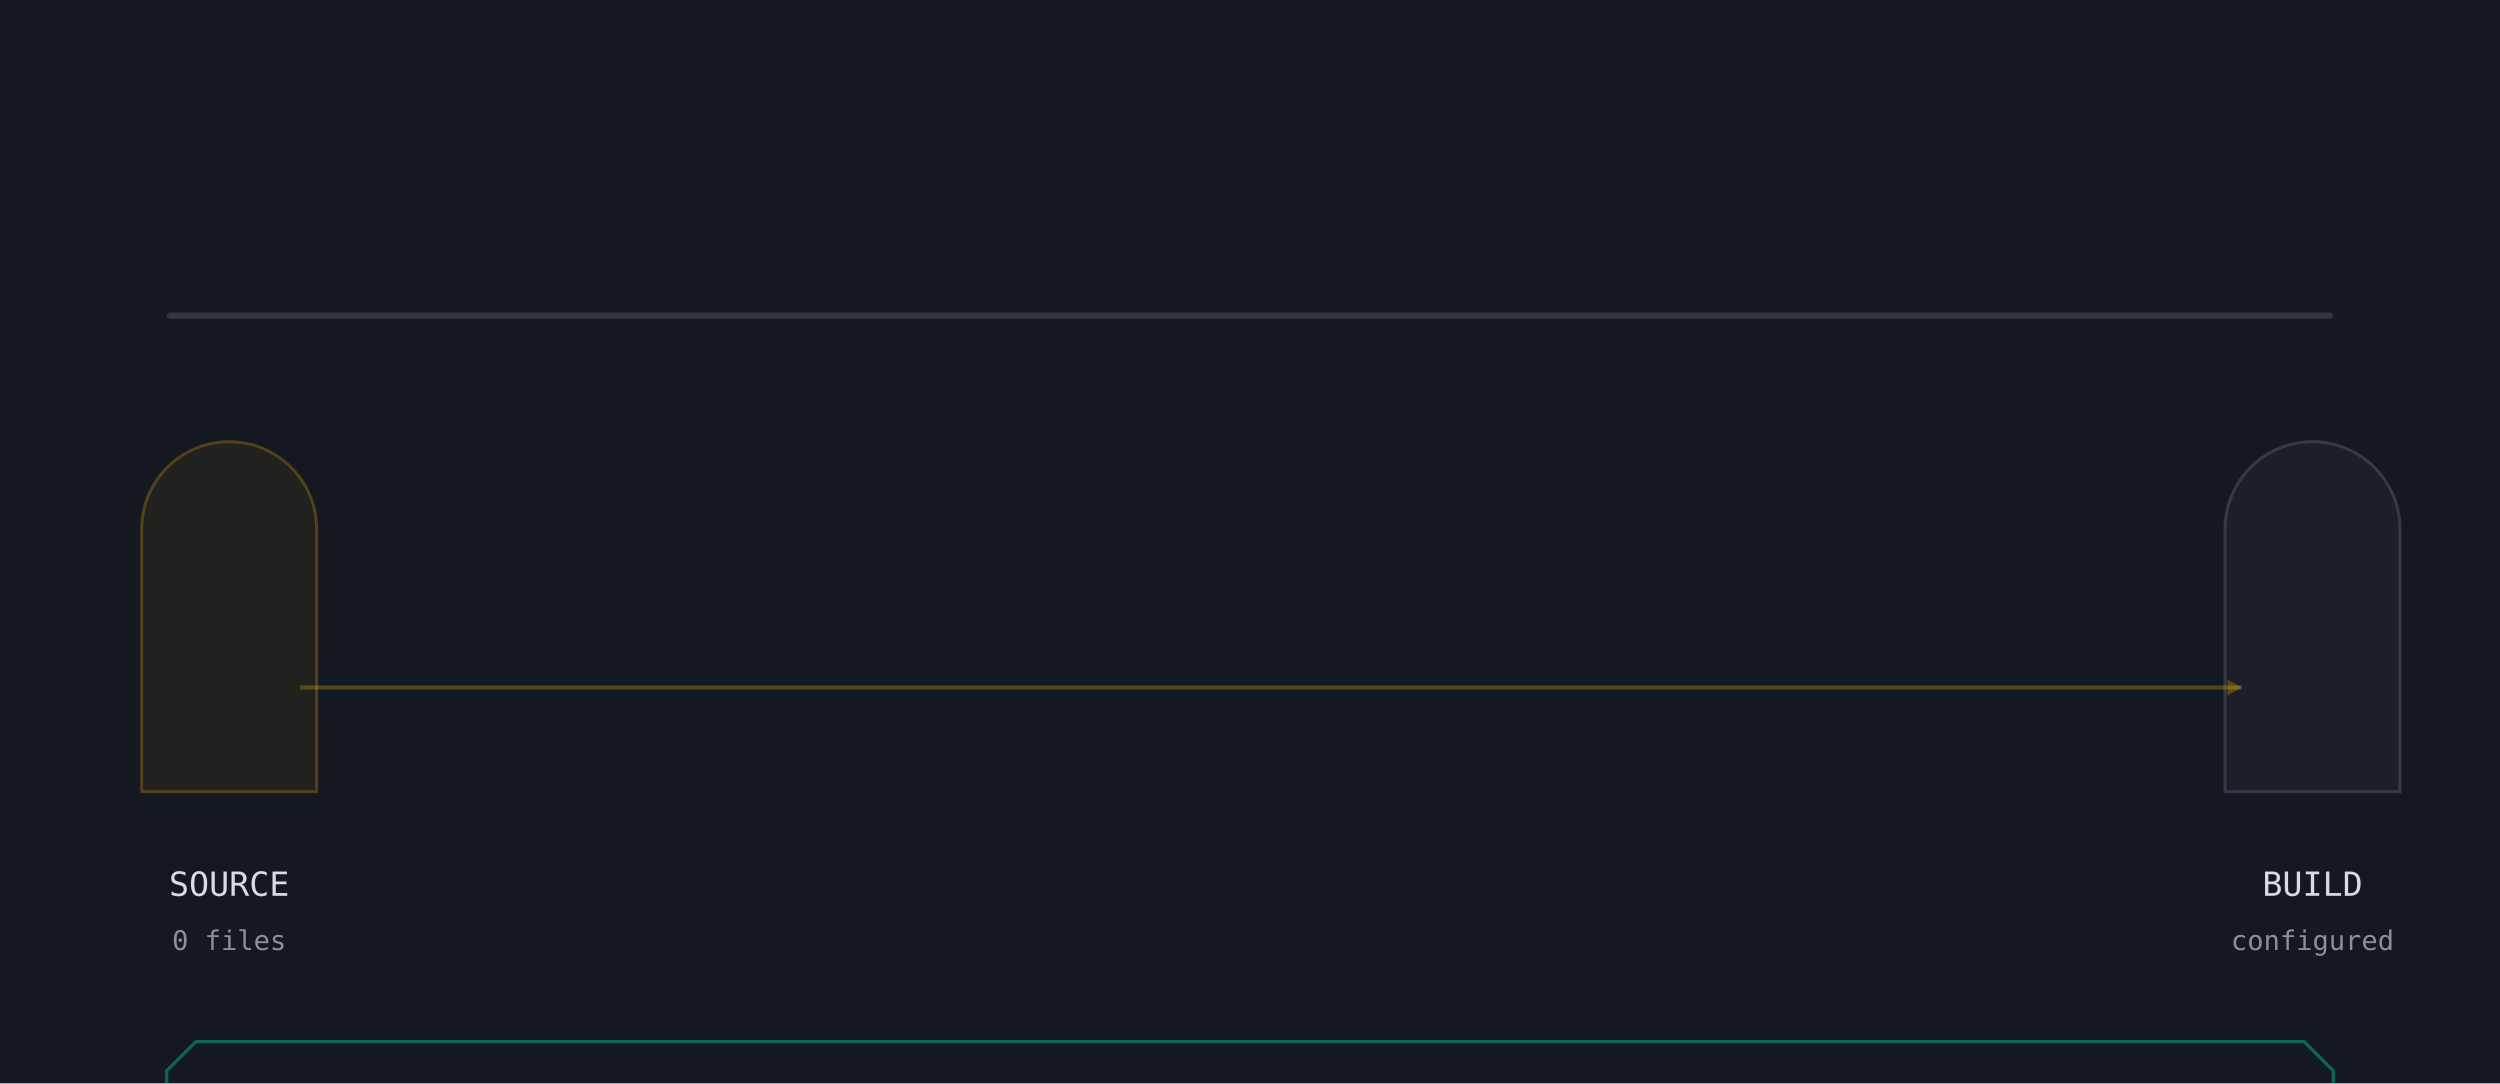
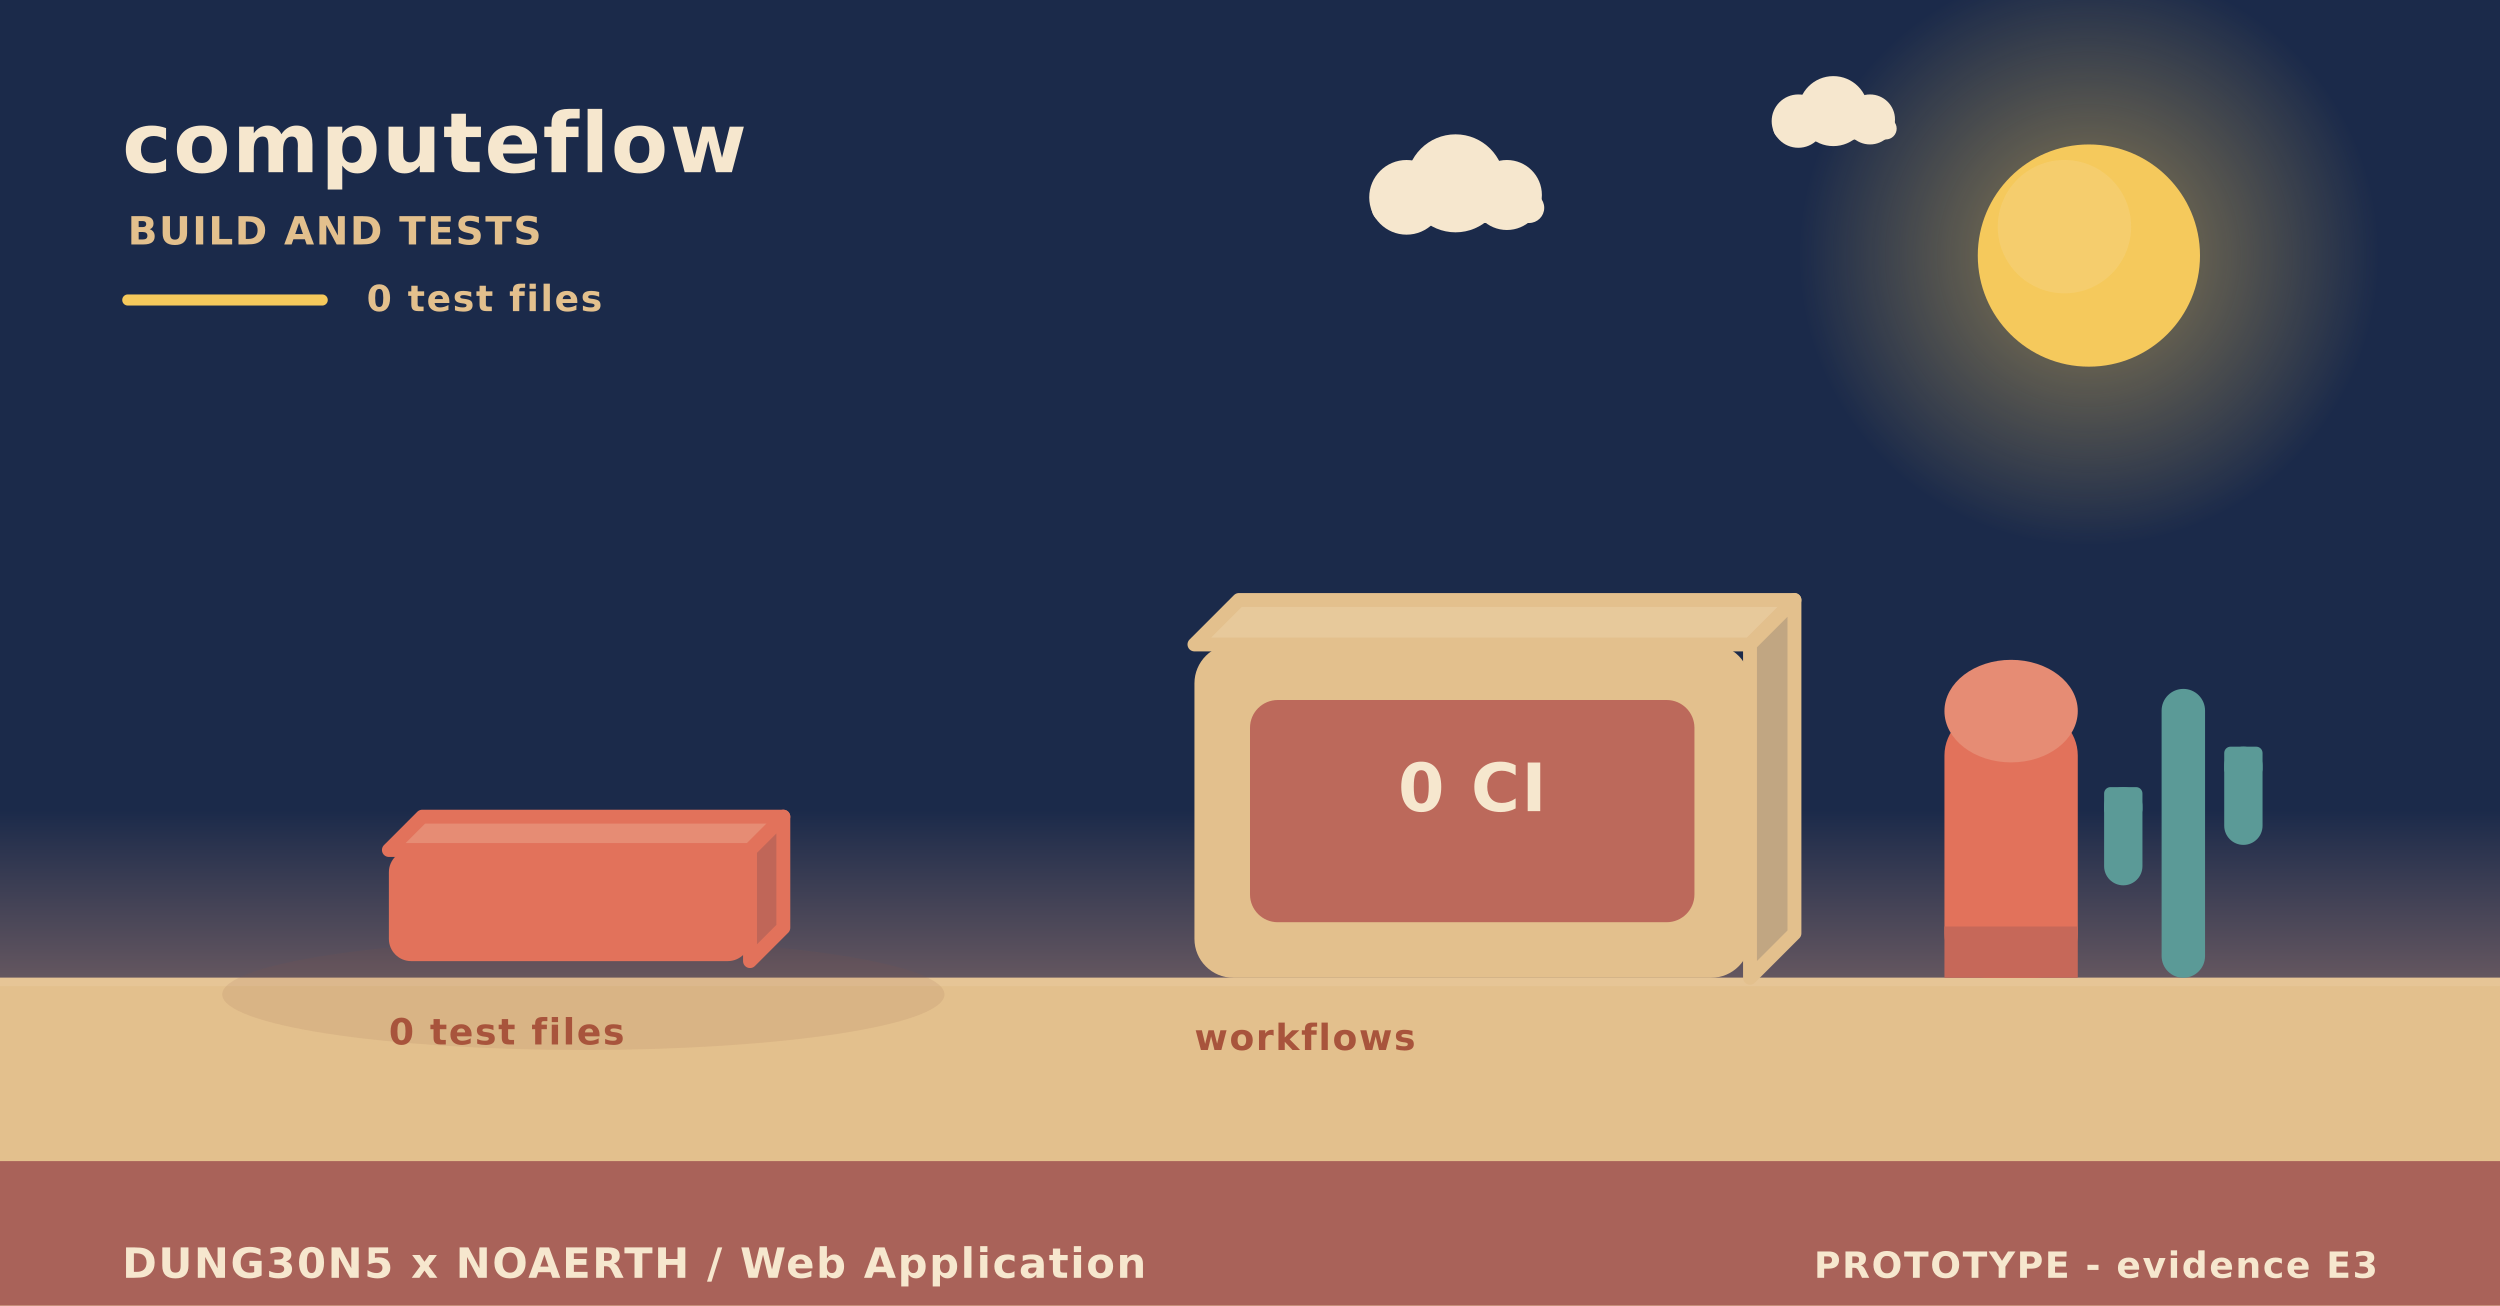
- <svg xmlns="http://www.w3.org/2000/svg" viewBox="0 0 1200 520" width="1200" height="520" role="img" aria-label="computeflow build evidence">
-   <rect width="1200" height="520" fill="#141821" />
-   <defs>
-     <linearGradient id="gb" x1="0" y1="0" x2="1" y2="1">
-       <stop offset="0%" stop-color="#ffb703" />
-       <stop offset="100%" stop-color="#8d99ae" />
-     </linearGradient>
-   </defs>
-   <rect x="80.00" y="150.00" width="1040.00" height="3.00" rx="2.00" fill="rgba(238,241,246,0.140)" opacity="1.00" />
-   <path d="M68.00,380.00 L68.00,254.00 A42.00,42.00 0 0 1 152.00,254.00 L152.00,380.00 Z" fill="rgba(255,183,3,0.100)" opacity="0.55" stroke="rgba(255,183,3,0.450)" stroke-width="1.4" />
-   <polygon points="-192.26,189.00 -136.83,221.00 -136.83,157.00 -192.26,125.00" fill="#037c5d" opacity="0.95" />
-   <polygon points="-247.68,221.00 -192.26,253.00 -192.26,189.00 -247.68,157.00" fill="#6e7788" opacity="0.95" />
-   <polygon points="-192.26,125.00 -136.83,157.00 -192.26,189.00 -247.68,157.00" fill="#ffb703" opacity="0.95" />
-   <text x="110" y="430" font-family="ui-monospace,Menlo,monospace" font-size="16" fill="rgba(238,241,246,0.900)" text-anchor="middle">SOURCE</text>
-   <text x="110" y="456" font-family="ui-monospace,Menlo,monospace" font-size="13" fill="rgba(238,241,246,0.550)" text-anchor="middle">0 files</text>
-   <path d="M1068.00,380.00 L1068.00,254.00 A42.00,42.00 0 0 1 1152.00,254.00 L1152.00,380.00 Z" fill="rgba(141,153,174,0.100)" opacity="0.55" stroke="rgba(141,153,174,0.450)" stroke-width="1.4" />
-   <polygon points="673.77,689.00 729.19,721.00 729.19,657.00 673.77,625.00" fill="#037c5d" opacity="0.95" />
-   <polygon points="618.34,721.00 673.77,753.00 673.77,689.00 618.34,657.00" fill="#6e7788" opacity="0.95" />
-   <polygon points="673.77,625.00 729.19,657.00 673.77,689.00 618.34,657.00" fill="#8d99ae" opacity="0.95" />
-   <text x="1110" y="430" font-family="ui-monospace,Menlo,monospace" font-size="16" fill="rgba(238,241,246,0.900)" text-anchor="middle">BUILD</text>
-   <text x="1110" y="456" font-family="ui-monospace,Menlo,monospace" font-size="13" fill="rgba(238,241,246,0.550)" text-anchor="middle">configured</text>
-   <line x1="144.00" y1="330.00" x2="1076.00" y2="330.00" stroke="rgba(255,183,3,0.500)" stroke-width="2.00" opacity="0.55" />
-   <polygon points="1076.00,330.00 1069.20,326.20 1069.20,333.80" fill="rgba(255,183,3,0.500)" opacity="0.55" />
-   <path d="M94.00,500.00 H1106.00 L1120.00,514.00 V546.00 L1106.00,560.00 H94.00 L80.00,546.00 V514.00 Z" fill="none" stroke="rgba(6,214,160,0.500)" stroke-width="1.60" opacity="0.80" />
-   <text x="600" y="536" font-family="ui-monospace,Menlo,monospace" font-size="16" fill="rgba(6,214,160,0.950)" text-anchor="middle">no test suite present in this repository — shown as measured, not implied</text>
+ <svg xmlns="http://www.w3.org/2000/svg" width="900" height="470" viewBox="0 0 900 470" role="img" aria-label="computeflow - how it is verified">
+   <linearGradient id="skyb" x1="0" y1="0" x2="0" y2="1">
+     <stop offset="0" stop-color="#1b2a4a" />
+     <stop offset="0.62" stop-color="#1b2a4a" />
+     <stop offset="1" stop-color="#f3ad8a" />
+   </linearGradient>
+   <rect width="900" height="470" fill="url(#skyb)" />
+   <radialGradient id="sunb">
+     <stop offset="0.35" stop-color="#f5c95c" stop-opacity="0.34" />
+     <stop offset="1" stop-color="#f5c95c" stop-opacity="0" />
+   </radialGradient>
+   <circle cx="752" cy="92" r="104" fill="url(#sunb)" />
+   <circle cx="752" cy="92" r="40" fill="#f5c95c" />
+   <circle cx="743.2" cy="81.6" r="24" fill="#f5d27e" opacity="0.5" />
+   <g>
+     <circle cx="524" cy="66" r="17.64" fill="#f6e7ce" />
+     <circle cx="506.36" cy="71.04" r="13.44" fill="#f6e7ce" />
+     <circle cx="542.48" cy="70.2" r="12.6" fill="#f6e7ce" />
+     <rect x="493.76" y="69.36" width="62.16" height="10.92" rx="5.46" fill="#f6e7ce" />
+   </g>
+   <g>
+     <circle cx="660" cy="40" r="12.6" fill="#f6e7ce" />
+     <circle cx="647.4" cy="43.6" r="9.6" fill="#f6e7ce" />
+     <circle cx="673.2" cy="43" r="9" fill="#f6e7ce" />
+     <rect x="638.4" y="42.4" width="44.4" height="7.8" rx="3.9" fill="#f6e7ce" />
+   </g>
+   <rect x="0" y="352" width="900" height="118" fill="#e3c08d" />
+   <rect x="0" y="352" width="900" height="3" fill="#e6c596" />
+   <text x="44" y="62" font-family="Verdana,DejaVu Sans,sans-serif" font-size="30" font-weight="700" letter-spacing="0.6" fill="#f6e7ce" text-anchor="start">computeflow</text>
+   <text x="46" y="88" font-family="Verdana,DejaVu Sans,sans-serif" font-size="14" font-weight="700" letter-spacing="0.6" fill="#e3c08d" text-anchor="start">BUILD AND TESTS</text>
+   <rect x="44" y="106" width="74" height="4" rx="2" fill="#f5c95c" />
+   <text x="132" y="112" font-family="Verdana,DejaVu Sans,sans-serif" font-size="13" font-weight="700" letter-spacing="0.6" fill="#e3c08d" text-anchor="start">0 test files</text>
+   <ellipse cx="210" cy="358" rx="130" ry="20" fill="rgba(138,90,68,0.11)" />
+   <path d="M140,306 L270,306 L282,294 L152,294 Z" fill="#e68c74" stroke="#e2725b" stroke-width="5" stroke-linejoin="round" />
+   <path d="M270,306 L282,294 L282,334 L270,346 Z" fill="#c06658" stroke="#e2725b" stroke-width="5" stroke-linejoin="round" />
+   <rect x="140" y="306" width="130" height="40" rx="8" fill="#e2725b" />
+   <text x="140" y="376" font-family="Verdana,DejaVu Sans,sans-serif" font-size="13" font-weight="700" letter-spacing="0.6" fill="#a8543c" text-anchor="start">0 test files</text>
+   <path d="M430,232 L630,232 L646,216 L446,216 Z" fill="#e7c99b" stroke="#e3c08d" stroke-width="5" stroke-linejoin="round" />
+   <path d="M630,232 L646,216 L646,336 L630,352 Z" fill="#c1a682" stroke="#e3c08d" stroke-width="5" stroke-linejoin="round" />
+   <rect x="430" y="232" width="200" height="120" rx="14" fill="#e3c08d" />
+   <rect x="450" y="252" width="160" height="80" rx="10" fill="#ba6458" opacity="0.94" />
+   <text x="530" y="292" font-family="Verdana,DejaVu Sans,sans-serif" font-size="24" font-weight="700" letter-spacing="0.6" fill="#f6e7ce" text-anchor="middle">0 CI</text>
+   <text x="430" y="378" font-family="Verdana,DejaVu Sans,sans-serif" font-size="13" font-weight="700" letter-spacing="0.6" fill="#a8543c" text-anchor="start">workflows</text>
+   <rect x="700" y="256" width="48" height="96" rx="16" fill="#e2725b" />
+   <ellipse cx="724" cy="256" rx="24" ry="18.46" fill="#e68c74" />
+   <rect x="700" y="333.54" width="48" height="18.46" fill="#c66859" />
+   <rect x="778.18" y="248" width="15.64" height="104" rx="7.82" fill="#5b9a97" />
+   <rect x="757.48" y="283.36" width="13.8" height="35.36" rx="6.9" fill="#5b9a97" />
+   <rect x="757.48" y="283.36" width="13.8" height="10.4" rx="2.3" fill="#5b9a97" />
+   <rect x="800.72" y="268.8" width="13.8" height="35.36" rx="6.9" fill="#5b9a97" />
+   <rect x="800.72" y="268.8" width="13.8" height="10.4" rx="2.3" fill="#5b9a97" />
+   <rect x="0" y="418" width="900" height="52" rx="0" fill="#a65c56" opacity="0.94" />
+   <text x="44" y="460" font-family="Verdana,DejaVu Sans,sans-serif" font-size="15" font-weight="700" letter-spacing="0.6" fill="#f6e7ce" text-anchor="start">DUNG30N5 x NOAERTH  /  Web Application</text>
+   <text x="856" y="460" font-family="Verdana,DejaVu Sans,sans-serif" font-size="13" font-weight="700" letter-spacing="0.6" fill="#f6e7ce" text-anchor="end">PROTOTYPE  -  evidence E3</text>
</svg>
